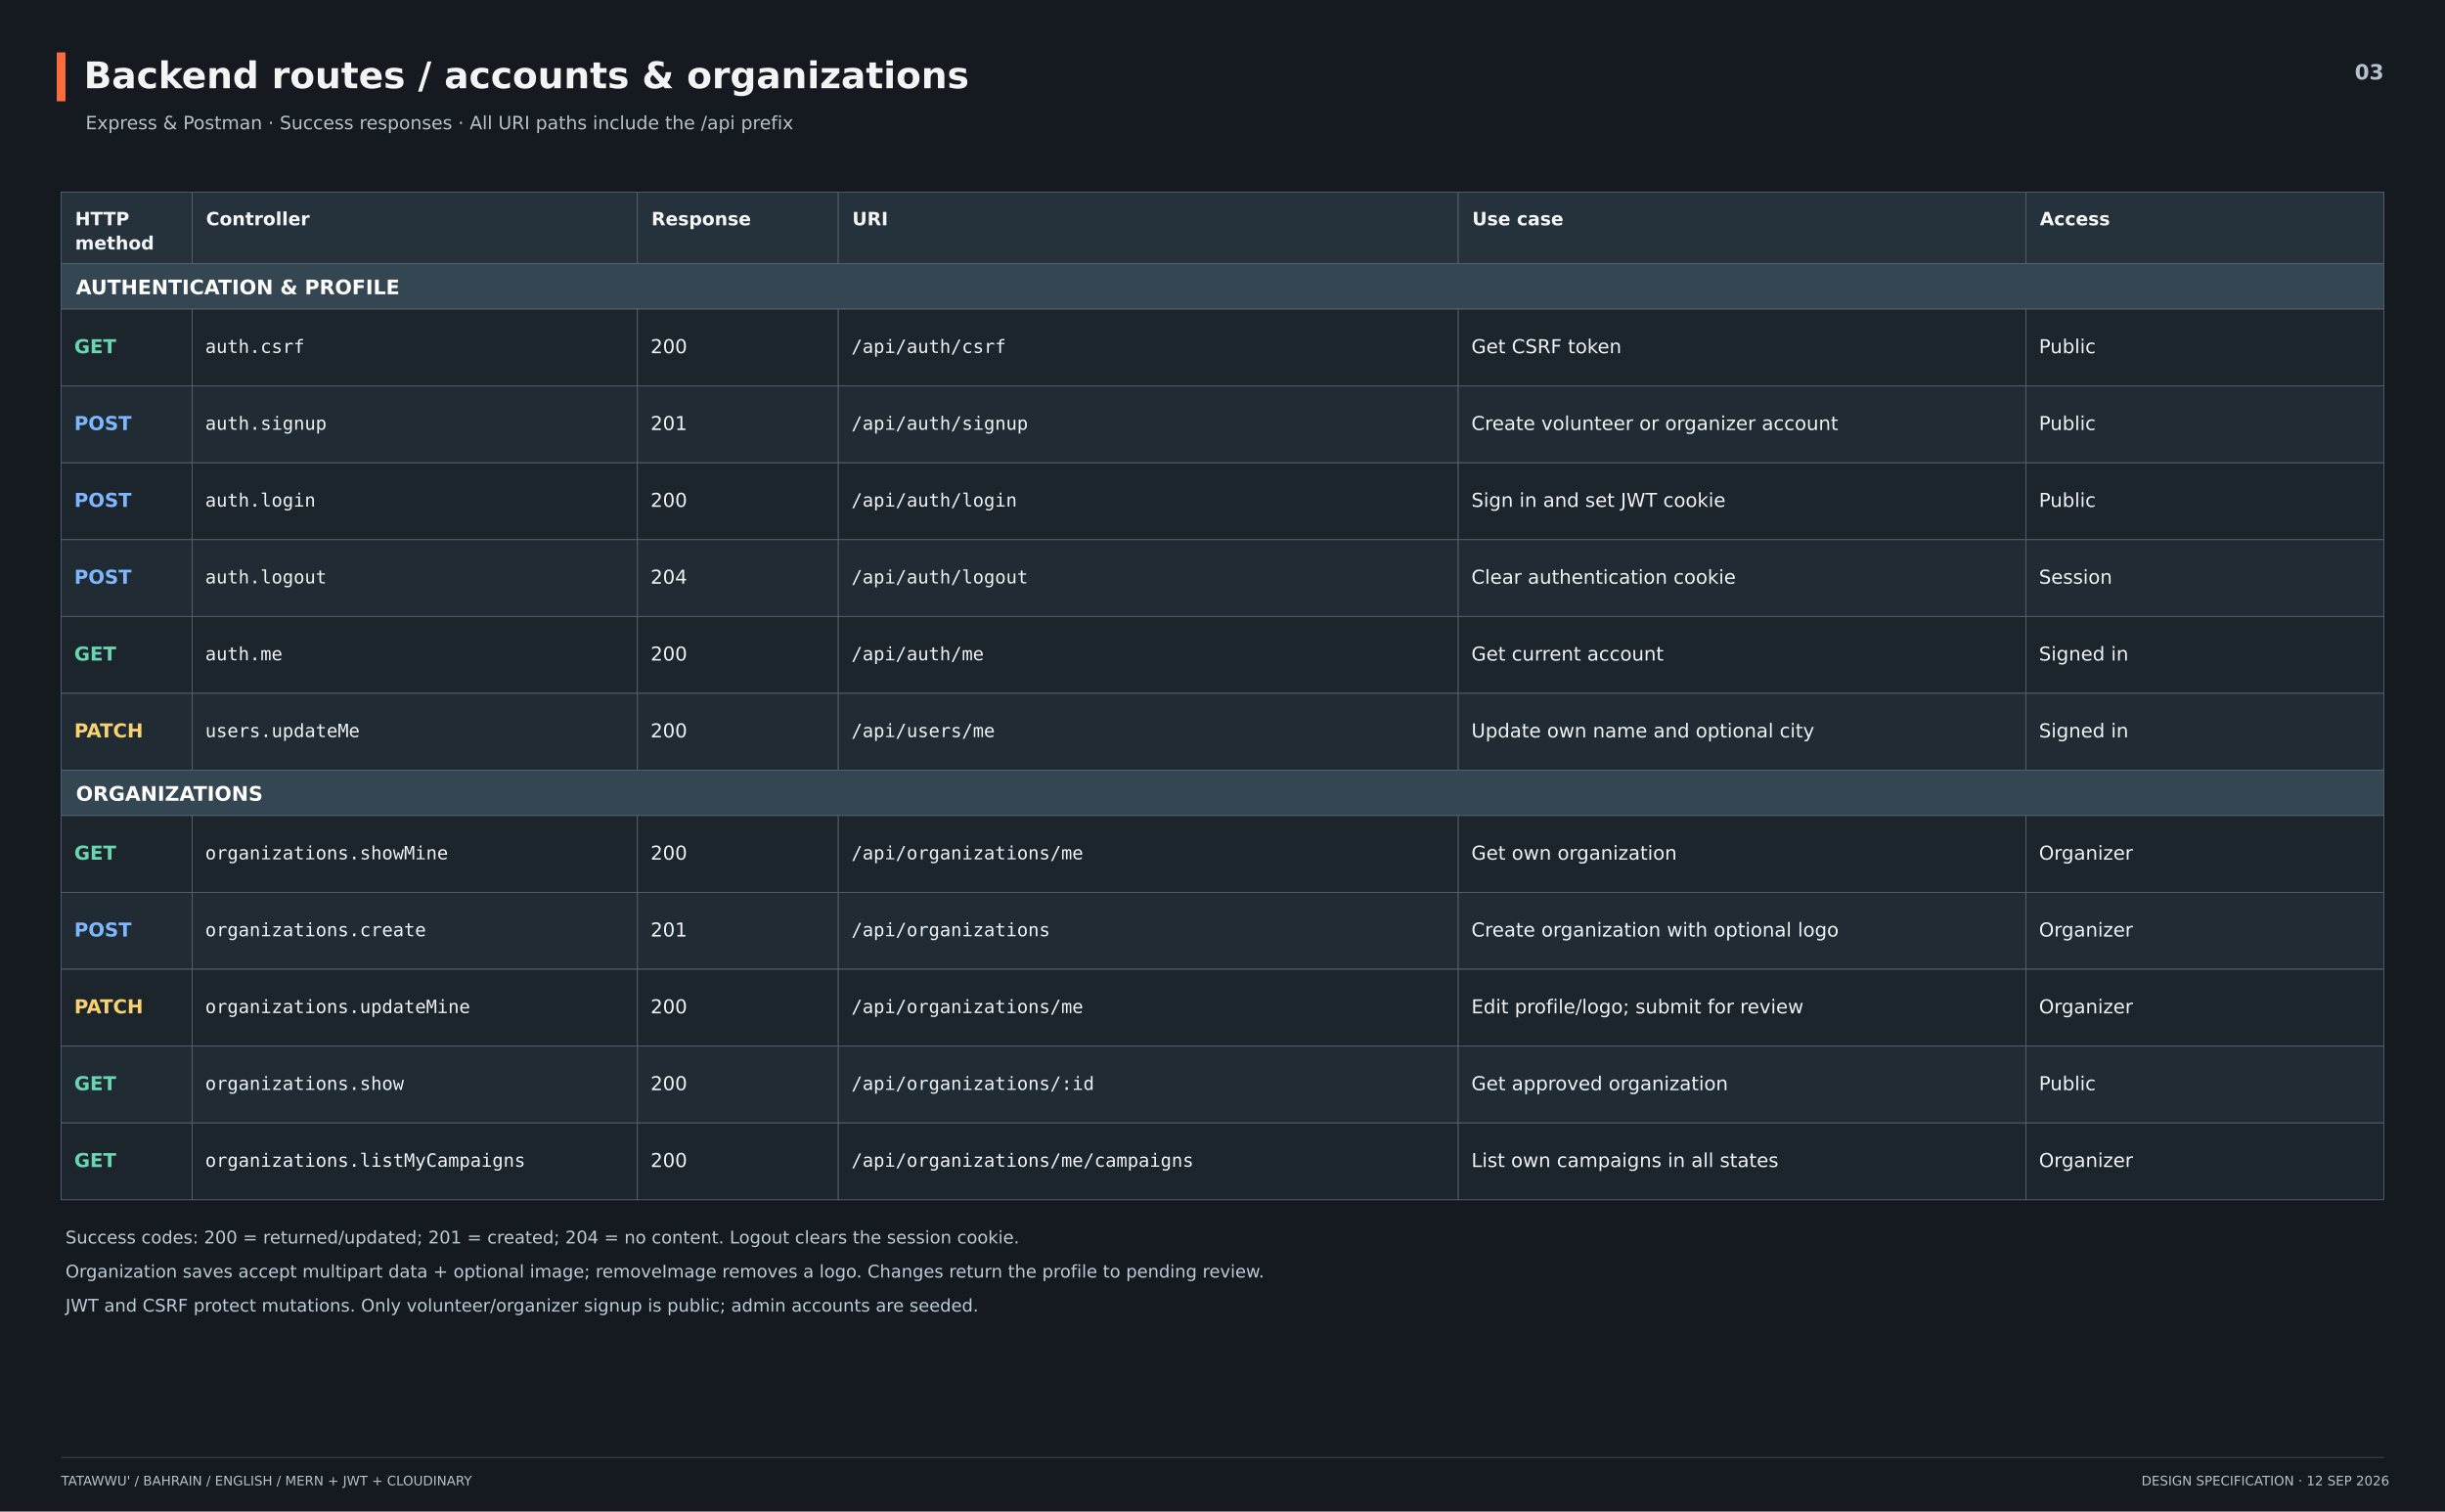
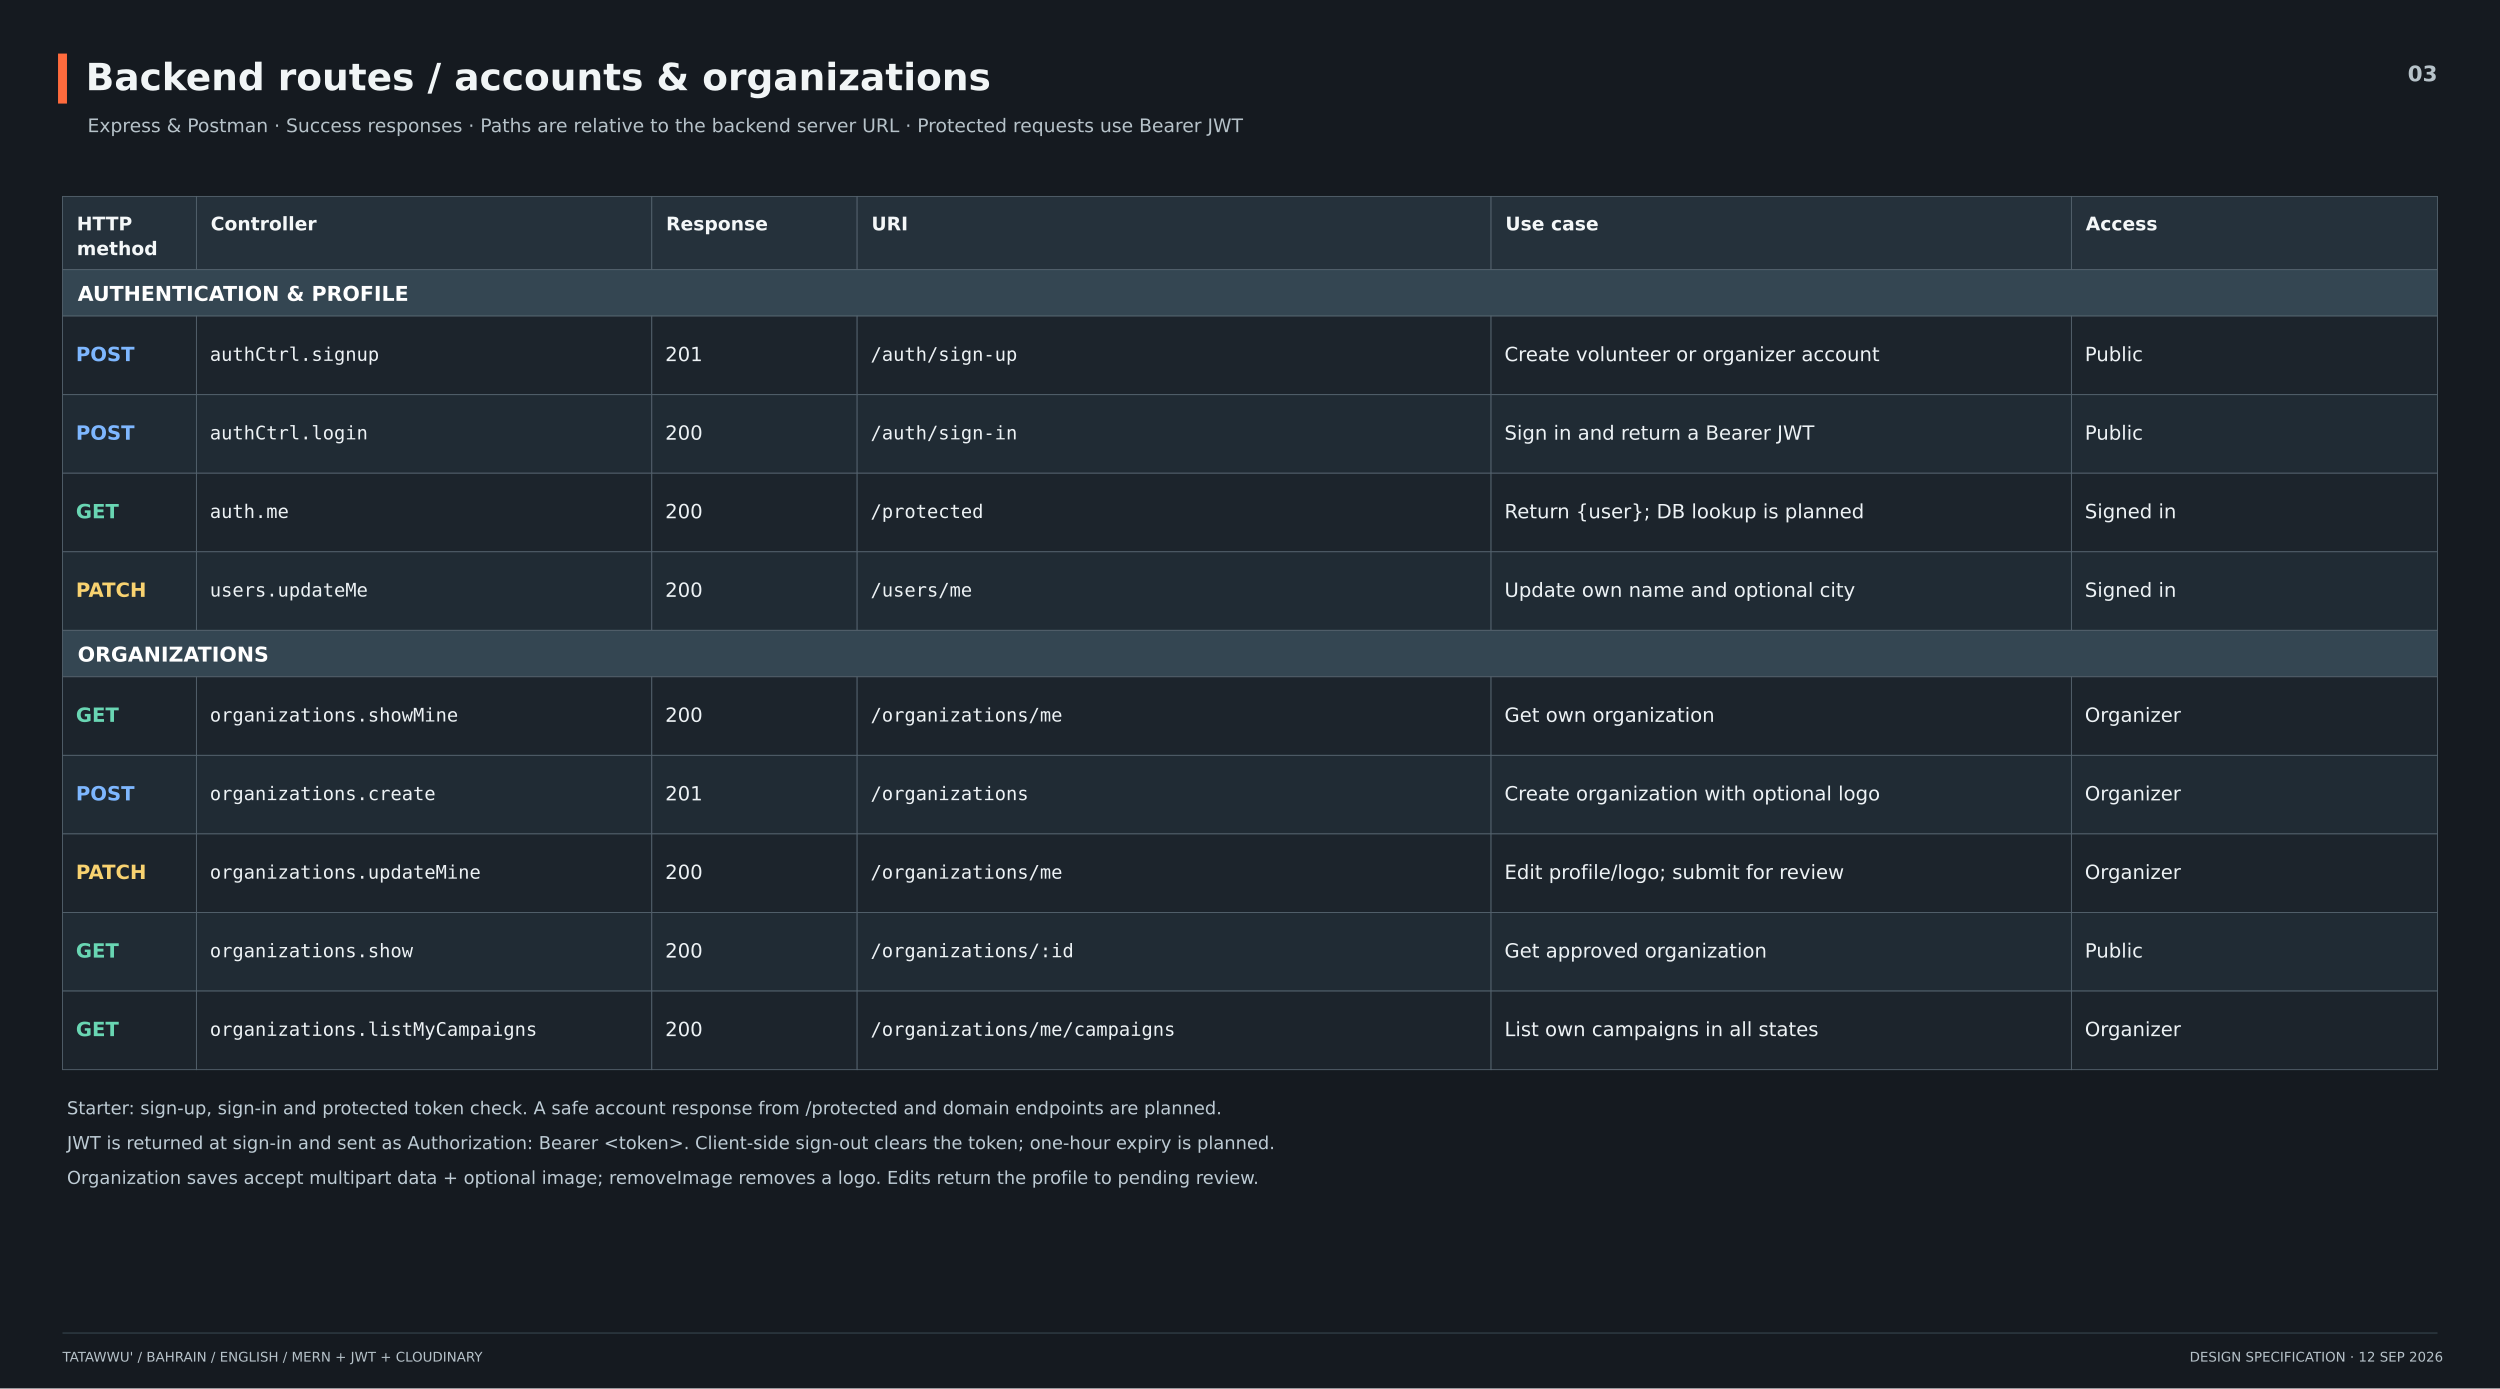
- <svg xmlns="http://www.w3.org/2000/svg" width="2800" height="1731" viewBox="0 0 2800 1731">
+ <svg xmlns="http://www.w3.org/2000/svg" width="2800" height="1555" viewBox="0 0 2800 1555">
  <rect width="100%" height="100%" fill="#151a20" />
  <rect x="65" y="60" width="10" height="56" rx="0" fill="#ff6b3d" stroke="none" stroke-width="1" />
  <text x="96.00" y="101.00" font-family="DejaVu Sans, Arial, sans-serif" font-size="42" font-weight="700" fill="#f1f5f6">Backend routes / accounts &amp; organizations</text>
-   <text x="98.00" y="148.00" font-family="DejaVu Sans, Arial, sans-serif" font-size="21" font-weight="400" fill="#b6c2c9">Express &amp; Postman · Success responses · All URI paths include the /api prefix</text>
+   <text x="98.00" y="148.00" font-family="DejaVu Sans, Arial, sans-serif" font-size="21" font-weight="400" fill="#b6c2c9">Express &amp; Postman · Success responses · Paths are relative to the backend server URL · Protected requests use Bearer JWT</text>
  <text x="2696.60" y="91.00" font-family="DejaVu Sans, Arial, sans-serif" font-size="24" font-weight="700" fill="#b6c2c9">03</text>
-   <polyline points="70,1669 2730,1669" fill="none" stroke="#3f5059" stroke-width="1" stroke-linejoin="round" />
-   <text x="70.00" y="1701.00" font-family="DejaVu Sans, Arial, sans-serif" font-size="15" font-weight="400" fill="#b6c2c9">TATAWWU'  /  BAHRAIN  /  ENGLISH  /  MERN + JWT + CLOUDINARY</text>
-   <text x="2452.36" y="1701.00" font-family="DejaVu Sans, Arial, sans-serif" font-size="15" font-weight="400" fill="#b6c2c9">DESIGN SPECIFICATION · 12 SEP 2026</text>
+   <polyline points="70,1493 2730,1493" fill="none" stroke="#3f5059" stroke-width="1" stroke-linejoin="round" />
+   <text x="70.00" y="1525.00" font-family="DejaVu Sans, Arial, sans-serif" font-size="15" font-weight="400" fill="#b6c2c9">TATAWWU'  /  BAHRAIN  /  ENGLISH  /  MERN + JWT + CLOUDINARY</text>
+   <text x="2452.36" y="1525.00" font-family="DejaVu Sans, Arial, sans-serif" font-size="15" font-weight="400" fill="#b6c2c9">DESIGN SPECIFICATION · 12 SEP 2026</text>
  <rect x="70" y="220" width="150" height="82" rx="0" fill="#25313b" stroke="#53616c" stroke-width="1" />
  <text x="86.00" y="258.00" font-family="DejaVu Sans, Arial, sans-serif" font-size="21" font-weight="700" fill="#f4f7f8">HTTP</text>
  <text x="86.00" y="285.72" font-family="DejaVu Sans, Arial, sans-serif" font-size="21" font-weight="700" fill="#f4f7f8">method</text>
  <rect x="220" y="220" width="510" height="82" rx="0" fill="#25313b" stroke="#53616c" stroke-width="1" />
  <text x="236.00" y="258.00" font-family="DejaVu Sans, Arial, sans-serif" font-size="21" font-weight="700" fill="#f4f7f8">Controller</text>
  <rect x="730" y="220" width="230" height="82" rx="0" fill="#25313b" stroke="#53616c" stroke-width="1" />
  <text x="746.00" y="258.00" font-family="DejaVu Sans, Arial, sans-serif" font-size="21" font-weight="700" fill="#f4f7f8">Response</text>
  <rect x="960" y="220" width="710" height="82" rx="0" fill="#25313b" stroke="#53616c" stroke-width="1" />
  <text x="976.00" y="258.00" font-family="DejaVu Sans, Arial, sans-serif" font-size="21" font-weight="700" fill="#f4f7f8">URI</text>
  <rect x="1670" y="220" width="650" height="82" rx="0" fill="#25313b" stroke="#53616c" stroke-width="1" />
  <text x="1686.00" y="258.00" font-family="DejaVu Sans, Arial, sans-serif" font-size="21" font-weight="700" fill="#f4f7f8">Use case</text>
  <rect x="2320" y="220" width="410" height="82" rx="0" fill="#25313b" stroke="#53616c" stroke-width="1" />
  <text x="2336.00" y="258.00" font-family="DejaVu Sans, Arial, sans-serif" font-size="21" font-weight="700" fill="#f4f7f8">Access</text>
  <rect x="70" y="302" width="2660" height="52" rx="0" fill="#344652" stroke="#53616c" stroke-width="1" />
  <text x="87.00" y="337.00" font-family="DejaVu Sans, Arial, sans-serif" font-size="23" font-weight="700" fill="#ffffff">AUTHENTICATION &amp; PROFILE</text>
  <rect x="70" y="354" width="150" height="88" rx="0" fill="#1c242c" stroke="#53616c" stroke-width="1" />
-   <text x="85.00" y="404.48" font-family="DejaVu Sans, Arial, sans-serif" font-size="22" font-weight="700" fill="#69d6b3">GET</text>
+   <text x="85.00" y="404.48" font-family="DejaVu Sans, Arial, sans-serif" font-size="22" font-weight="700" fill="#7eb7ff">POST</text>
  <rect x="220" y="354" width="510" height="88" rx="0" fill="#1c242c" stroke="#53616c" stroke-width="1" />
-   <text x="235.00" y="404.14" font-family="DejaVu Sans Mono, monospace" font-size="21" font-weight="400" fill="#edf2f5">auth.csrf</text>
+   <text x="235.00" y="404.14" font-family="DejaVu Sans Mono, monospace" font-size="21" font-weight="400" fill="#edf2f5">authCtrl.signup</text>
  <rect x="730" y="354" width="230" height="88" rx="0" fill="#1c242c" stroke="#53616c" stroke-width="1" />
-   <text x="745.00" y="404.48" font-family="DejaVu Sans, Arial, sans-serif" font-size="22" font-weight="400" fill="#edf2f5">200</text>
+   <text x="745.00" y="404.48" font-family="DejaVu Sans, Arial, sans-serif" font-size="22" font-weight="400" fill="#edf2f5">201</text>
  <rect x="960" y="354" width="710" height="88" rx="0" fill="#1c242c" stroke="#53616c" stroke-width="1" />
-   <text x="975.00" y="404.14" font-family="DejaVu Sans Mono, monospace" font-size="21" font-weight="400" fill="#edf2f5">/api/auth/csrf</text>
+   <text x="975.00" y="404.14" font-family="DejaVu Sans Mono, monospace" font-size="21" font-weight="400" fill="#edf2f5">/auth/sign-up</text>
  <rect x="1670" y="354" width="650" height="88" rx="0" fill="#1c242c" stroke="#53616c" stroke-width="1" />
-   <text x="1685.00" y="404.48" font-family="DejaVu Sans, Arial, sans-serif" font-size="22" font-weight="400" fill="#edf2f5">Get CSRF token</text>
+   <text x="1685.00" y="404.48" font-family="DejaVu Sans, Arial, sans-serif" font-size="22" font-weight="400" fill="#edf2f5">Create volunteer or organizer account</text>
  <rect x="2320" y="354" width="410" height="88" rx="0" fill="#1c242c" stroke="#53616c" stroke-width="1" />
  <text x="2335.00" y="404.48" font-family="DejaVu Sans, Arial, sans-serif" font-size="22" font-weight="400" fill="#edf2f5">Public</text>
  <rect x="70" y="442" width="150" height="88" rx="0" fill="#202b34" stroke="#53616c" stroke-width="1" />
  <text x="85.00" y="492.48" font-family="DejaVu Sans, Arial, sans-serif" font-size="22" font-weight="700" fill="#7eb7ff">POST</text>
  <rect x="220" y="442" width="510" height="88" rx="0" fill="#202b34" stroke="#53616c" stroke-width="1" />
-   <text x="235.00" y="492.14" font-family="DejaVu Sans Mono, monospace" font-size="21" font-weight="400" fill="#edf2f5">auth.signup</text>
+   <text x="235.00" y="492.14" font-family="DejaVu Sans Mono, monospace" font-size="21" font-weight="400" fill="#edf2f5">authCtrl.login</text>
  <rect x="730" y="442" width="230" height="88" rx="0" fill="#202b34" stroke="#53616c" stroke-width="1" />
-   <text x="745.00" y="492.48" font-family="DejaVu Sans, Arial, sans-serif" font-size="22" font-weight="400" fill="#edf2f5">201</text>
+   <text x="745.00" y="492.48" font-family="DejaVu Sans, Arial, sans-serif" font-size="22" font-weight="400" fill="#edf2f5">200</text>
  <rect x="960" y="442" width="710" height="88" rx="0" fill="#202b34" stroke="#53616c" stroke-width="1" />
-   <text x="975.00" y="492.14" font-family="DejaVu Sans Mono, monospace" font-size="21" font-weight="400" fill="#edf2f5">/api/auth/signup</text>
+   <text x="975.00" y="492.14" font-family="DejaVu Sans Mono, monospace" font-size="21" font-weight="400" fill="#edf2f5">/auth/sign-in</text>
  <rect x="1670" y="442" width="650" height="88" rx="0" fill="#202b34" stroke="#53616c" stroke-width="1" />
-   <text x="1685.00" y="492.48" font-family="DejaVu Sans, Arial, sans-serif" font-size="22" font-weight="400" fill="#edf2f5">Create volunteer or organizer account</text>
+   <text x="1685.00" y="492.48" font-family="DejaVu Sans, Arial, sans-serif" font-size="22" font-weight="400" fill="#edf2f5">Sign in and return a Bearer JWT</text>
  <rect x="2320" y="442" width="410" height="88" rx="0" fill="#202b34" stroke="#53616c" stroke-width="1" />
  <text x="2335.00" y="492.48" font-family="DejaVu Sans, Arial, sans-serif" font-size="22" font-weight="400" fill="#edf2f5">Public</text>
  <rect x="70" y="530" width="150" height="88" rx="0" fill="#1c242c" stroke="#53616c" stroke-width="1" />
-   <text x="85.00" y="580.48" font-family="DejaVu Sans, Arial, sans-serif" font-size="22" font-weight="700" fill="#7eb7ff">POST</text>
+   <text x="85.00" y="580.48" font-family="DejaVu Sans, Arial, sans-serif" font-size="22" font-weight="700" fill="#69d6b3">GET</text>
  <rect x="220" y="530" width="510" height="88" rx="0" fill="#1c242c" stroke="#53616c" stroke-width="1" />
-   <text x="235.00" y="580.14" font-family="DejaVu Sans Mono, monospace" font-size="21" font-weight="400" fill="#edf2f5">auth.login</text>
+   <text x="235.00" y="580.14" font-family="DejaVu Sans Mono, monospace" font-size="21" font-weight="400" fill="#edf2f5">auth.me</text>
  <rect x="730" y="530" width="230" height="88" rx="0" fill="#1c242c" stroke="#53616c" stroke-width="1" />
  <text x="745.00" y="580.48" font-family="DejaVu Sans, Arial, sans-serif" font-size="22" font-weight="400" fill="#edf2f5">200</text>
  <rect x="960" y="530" width="710" height="88" rx="0" fill="#1c242c" stroke="#53616c" stroke-width="1" />
-   <text x="975.00" y="580.14" font-family="DejaVu Sans Mono, monospace" font-size="21" font-weight="400" fill="#edf2f5">/api/auth/login</text>
+   <text x="975.00" y="580.14" font-family="DejaVu Sans Mono, monospace" font-size="21" font-weight="400" fill="#edf2f5">/protected</text>
  <rect x="1670" y="530" width="650" height="88" rx="0" fill="#1c242c" stroke="#53616c" stroke-width="1" />
-   <text x="1685.00" y="580.48" font-family="DejaVu Sans, Arial, sans-serif" font-size="22" font-weight="400" fill="#edf2f5">Sign in and set JWT cookie</text>
+   <text x="1685.00" y="580.48" font-family="DejaVu Sans, Arial, sans-serif" font-size="22" font-weight="400" fill="#edf2f5">Return {user}; DB lookup is planned</text>
  <rect x="2320" y="530" width="410" height="88" rx="0" fill="#1c242c" stroke="#53616c" stroke-width="1" />
-   <text x="2335.00" y="580.48" font-family="DejaVu Sans, Arial, sans-serif" font-size="22" font-weight="400" fill="#edf2f5">Public</text>
+   <text x="2335.00" y="580.48" font-family="DejaVu Sans, Arial, sans-serif" font-size="22" font-weight="400" fill="#edf2f5">Signed in</text>
  <rect x="70" y="618" width="150" height="88" rx="0" fill="#202b34" stroke="#53616c" stroke-width="1" />
-   <text x="85.00" y="668.48" font-family="DejaVu Sans, Arial, sans-serif" font-size="22" font-weight="700" fill="#7eb7ff">POST</text>
+   <text x="85.00" y="668.48" font-family="DejaVu Sans, Arial, sans-serif" font-size="22" font-weight="700" fill="#f8d270">PATCH</text>
  <rect x="220" y="618" width="510" height="88" rx="0" fill="#202b34" stroke="#53616c" stroke-width="1" />
-   <text x="235.00" y="668.14" font-family="DejaVu Sans Mono, monospace" font-size="21" font-weight="400" fill="#edf2f5">auth.logout</text>
+   <text x="235.00" y="668.14" font-family="DejaVu Sans Mono, monospace" font-size="21" font-weight="400" fill="#edf2f5">users.updateMe</text>
  <rect x="730" y="618" width="230" height="88" rx="0" fill="#202b34" stroke="#53616c" stroke-width="1" />
-   <text x="745.00" y="668.48" font-family="DejaVu Sans, Arial, sans-serif" font-size="22" font-weight="400" fill="#edf2f5">204</text>
+   <text x="745.00" y="668.48" font-family="DejaVu Sans, Arial, sans-serif" font-size="22" font-weight="400" fill="#edf2f5">200</text>
  <rect x="960" y="618" width="710" height="88" rx="0" fill="#202b34" stroke="#53616c" stroke-width="1" />
-   <text x="975.00" y="668.14" font-family="DejaVu Sans Mono, monospace" font-size="21" font-weight="400" fill="#edf2f5">/api/auth/logout</text>
+   <text x="975.00" y="668.14" font-family="DejaVu Sans Mono, monospace" font-size="21" font-weight="400" fill="#edf2f5">/users/me</text>
  <rect x="1670" y="618" width="650" height="88" rx="0" fill="#202b34" stroke="#53616c" stroke-width="1" />
-   <text x="1685.00" y="668.48" font-family="DejaVu Sans, Arial, sans-serif" font-size="22" font-weight="400" fill="#edf2f5">Clear authentication cookie</text>
+   <text x="1685.00" y="668.48" font-family="DejaVu Sans, Arial, sans-serif" font-size="22" font-weight="400" fill="#edf2f5">Update own name and optional city</text>
  <rect x="2320" y="618" width="410" height="88" rx="0" fill="#202b34" stroke="#53616c" stroke-width="1" />
-   <text x="2335.00" y="668.48" font-family="DejaVu Sans, Arial, sans-serif" font-size="22" font-weight="400" fill="#edf2f5">Session</text>
-   <rect x="70" y="706" width="150" height="88" rx="0" fill="#1c242c" stroke="#53616c" stroke-width="1" />
-   <text x="85.00" y="756.48" font-family="DejaVu Sans, Arial, sans-serif" font-size="22" font-weight="700" fill="#69d6b3">GET</text>
-   <rect x="220" y="706" width="510" height="88" rx="0" fill="#1c242c" stroke="#53616c" stroke-width="1" />
-   <text x="235.00" y="756.14" font-family="DejaVu Sans Mono, monospace" font-size="21" font-weight="400" fill="#edf2f5">auth.me</text>
-   <rect x="730" y="706" width="230" height="88" rx="0" fill="#1c242c" stroke="#53616c" stroke-width="1" />
-   <text x="745.00" y="756.48" font-family="DejaVu Sans, Arial, sans-serif" font-size="22" font-weight="400" fill="#edf2f5">200</text>
-   <rect x="960" y="706" width="710" height="88" rx="0" fill="#1c242c" stroke="#53616c" stroke-width="1" />
-   <text x="975.00" y="756.14" font-family="DejaVu Sans Mono, monospace" font-size="21" font-weight="400" fill="#edf2f5">/api/auth/me</text>
-   <rect x="1670" y="706" width="650" height="88" rx="0" fill="#1c242c" stroke="#53616c" stroke-width="1" />
-   <text x="1685.00" y="756.48" font-family="DejaVu Sans, Arial, sans-serif" font-size="22" font-weight="400" fill="#edf2f5">Get current account</text>
-   <rect x="2320" y="706" width="410" height="88" rx="0" fill="#1c242c" stroke="#53616c" stroke-width="1" />
-   <text x="2335.00" y="756.48" font-family="DejaVu Sans, Arial, sans-serif" font-size="22" font-weight="400" fill="#edf2f5">Signed in</text>
-   <rect x="70" y="794" width="150" height="88" rx="0" fill="#202b34" stroke="#53616c" stroke-width="1" />
-   <text x="85.00" y="844.48" font-family="DejaVu Sans, Arial, sans-serif" font-size="22" font-weight="700" fill="#f8d270">PATCH</text>
-   <rect x="220" y="794" width="510" height="88" rx="0" fill="#202b34" stroke="#53616c" stroke-width="1" />
-   <text x="235.00" y="844.14" font-family="DejaVu Sans Mono, monospace" font-size="21" font-weight="400" fill="#edf2f5">users.updateMe</text>
-   <rect x="730" y="794" width="230" height="88" rx="0" fill="#202b34" stroke="#53616c" stroke-width="1" />
-   <text x="745.00" y="844.48" font-family="DejaVu Sans, Arial, sans-serif" font-size="22" font-weight="400" fill="#edf2f5">200</text>
-   <rect x="960" y="794" width="710" height="88" rx="0" fill="#202b34" stroke="#53616c" stroke-width="1" />
-   <text x="975.00" y="844.14" font-family="DejaVu Sans Mono, monospace" font-size="21" font-weight="400" fill="#edf2f5">/api/users/me</text>
-   <rect x="1670" y="794" width="650" height="88" rx="0" fill="#202b34" stroke="#53616c" stroke-width="1" />
-   <text x="1685.00" y="844.48" font-family="DejaVu Sans, Arial, sans-serif" font-size="22" font-weight="400" fill="#edf2f5">Update own name and optional city</text>
-   <rect x="2320" y="794" width="410" height="88" rx="0" fill="#202b34" stroke="#53616c" stroke-width="1" />
-   <text x="2335.00" y="844.48" font-family="DejaVu Sans, Arial, sans-serif" font-size="22" font-weight="400" fill="#edf2f5">Signed in</text>
-   <rect x="70" y="882" width="2660" height="52" rx="0" fill="#344652" stroke="#53616c" stroke-width="1" />
-   <text x="87.00" y="917.00" font-family="DejaVu Sans, Arial, sans-serif" font-size="23" font-weight="700" fill="#ffffff">ORGANIZATIONS</text>
+   <text x="2335.00" y="668.48" font-family="DejaVu Sans, Arial, sans-serif" font-size="22" font-weight="400" fill="#edf2f5">Signed in</text>
+   <rect x="70" y="706" width="2660" height="52" rx="0" fill="#344652" stroke="#53616c" stroke-width="1" />
+   <text x="87.00" y="741.00" font-family="DejaVu Sans, Arial, sans-serif" font-size="23" font-weight="700" fill="#ffffff">ORGANIZATIONS</text>
+   <rect x="70" y="758" width="150" height="88" rx="0" fill="#1c242c" stroke="#53616c" stroke-width="1" />
+   <text x="85.00" y="808.48" font-family="DejaVu Sans, Arial, sans-serif" font-size="22" font-weight="700" fill="#69d6b3">GET</text>
+   <rect x="220" y="758" width="510" height="88" rx="0" fill="#1c242c" stroke="#53616c" stroke-width="1" />
+   <text x="235.00" y="808.14" font-family="DejaVu Sans Mono, monospace" font-size="21" font-weight="400" fill="#edf2f5">organizations.showMine</text>
+   <rect x="730" y="758" width="230" height="88" rx="0" fill="#1c242c" stroke="#53616c" stroke-width="1" />
+   <text x="745.00" y="808.48" font-family="DejaVu Sans, Arial, sans-serif" font-size="22" font-weight="400" fill="#edf2f5">200</text>
+   <rect x="960" y="758" width="710" height="88" rx="0" fill="#1c242c" stroke="#53616c" stroke-width="1" />
+   <text x="975.00" y="808.14" font-family="DejaVu Sans Mono, monospace" font-size="21" font-weight="400" fill="#edf2f5">/organizations/me</text>
+   <rect x="1670" y="758" width="650" height="88" rx="0" fill="#1c242c" stroke="#53616c" stroke-width="1" />
+   <text x="1685.00" y="808.48" font-family="DejaVu Sans, Arial, sans-serif" font-size="22" font-weight="400" fill="#edf2f5">Get own organization</text>
+   <rect x="2320" y="758" width="410" height="88" rx="0" fill="#1c242c" stroke="#53616c" stroke-width="1" />
+   <text x="2335.00" y="808.48" font-family="DejaVu Sans, Arial, sans-serif" font-size="22" font-weight="400" fill="#edf2f5">Organizer</text>
+   <rect x="70" y="846" width="150" height="88" rx="0" fill="#202b34" stroke="#53616c" stroke-width="1" />
+   <text x="85.00" y="896.48" font-family="DejaVu Sans, Arial, sans-serif" font-size="22" font-weight="700" fill="#7eb7ff">POST</text>
+   <rect x="220" y="846" width="510" height="88" rx="0" fill="#202b34" stroke="#53616c" stroke-width="1" />
+   <text x="235.00" y="896.14" font-family="DejaVu Sans Mono, monospace" font-size="21" font-weight="400" fill="#edf2f5">organizations.create</text>
+   <rect x="730" y="846" width="230" height="88" rx="0" fill="#202b34" stroke="#53616c" stroke-width="1" />
+   <text x="745.00" y="896.48" font-family="DejaVu Sans, Arial, sans-serif" font-size="22" font-weight="400" fill="#edf2f5">201</text>
+   <rect x="960" y="846" width="710" height="88" rx="0" fill="#202b34" stroke="#53616c" stroke-width="1" />
+   <text x="975.00" y="896.14" font-family="DejaVu Sans Mono, monospace" font-size="21" font-weight="400" fill="#edf2f5">/organizations</text>
+   <rect x="1670" y="846" width="650" height="88" rx="0" fill="#202b34" stroke="#53616c" stroke-width="1" />
+   <text x="1685.00" y="896.48" font-family="DejaVu Sans, Arial, sans-serif" font-size="22" font-weight="400" fill="#edf2f5">Create organization with optional logo</text>
+   <rect x="2320" y="846" width="410" height="88" rx="0" fill="#202b34" stroke="#53616c" stroke-width="1" />
+   <text x="2335.00" y="896.48" font-family="DejaVu Sans, Arial, sans-serif" font-size="22" font-weight="400" fill="#edf2f5">Organizer</text>
  <rect x="70" y="934" width="150" height="88" rx="0" fill="#1c242c" stroke="#53616c" stroke-width="1" />
-   <text x="85.00" y="984.48" font-family="DejaVu Sans, Arial, sans-serif" font-size="22" font-weight="700" fill="#69d6b3">GET</text>
+   <text x="85.00" y="984.48" font-family="DejaVu Sans, Arial, sans-serif" font-size="22" font-weight="700" fill="#f8d270">PATCH</text>
  <rect x="220" y="934" width="510" height="88" rx="0" fill="#1c242c" stroke="#53616c" stroke-width="1" />
-   <text x="235.00" y="984.14" font-family="DejaVu Sans Mono, monospace" font-size="21" font-weight="400" fill="#edf2f5">organizations.showMine</text>
+   <text x="235.00" y="984.14" font-family="DejaVu Sans Mono, monospace" font-size="21" font-weight="400" fill="#edf2f5">organizations.updateMine</text>
  <rect x="730" y="934" width="230" height="88" rx="0" fill="#1c242c" stroke="#53616c" stroke-width="1" />
  <text x="745.00" y="984.48" font-family="DejaVu Sans, Arial, sans-serif" font-size="22" font-weight="400" fill="#edf2f5">200</text>
  <rect x="960" y="934" width="710" height="88" rx="0" fill="#1c242c" stroke="#53616c" stroke-width="1" />
-   <text x="975.00" y="984.14" font-family="DejaVu Sans Mono, monospace" font-size="21" font-weight="400" fill="#edf2f5">/api/organizations/me</text>
+   <text x="975.00" y="984.14" font-family="DejaVu Sans Mono, monospace" font-size="21" font-weight="400" fill="#edf2f5">/organizations/me</text>
  <rect x="1670" y="934" width="650" height="88" rx="0" fill="#1c242c" stroke="#53616c" stroke-width="1" />
-   <text x="1685.00" y="984.48" font-family="DejaVu Sans, Arial, sans-serif" font-size="22" font-weight="400" fill="#edf2f5">Get own organization</text>
+   <text x="1685.00" y="984.48" font-family="DejaVu Sans, Arial, sans-serif" font-size="22" font-weight="400" fill="#edf2f5">Edit profile/logo; submit for review</text>
  <rect x="2320" y="934" width="410" height="88" rx="0" fill="#1c242c" stroke="#53616c" stroke-width="1" />
  <text x="2335.00" y="984.48" font-family="DejaVu Sans, Arial, sans-serif" font-size="22" font-weight="400" fill="#edf2f5">Organizer</text>
  <rect x="70" y="1022" width="150" height="88" rx="0" fill="#202b34" stroke="#53616c" stroke-width="1" />
-   <text x="85.00" y="1072.48" font-family="DejaVu Sans, Arial, sans-serif" font-size="22" font-weight="700" fill="#7eb7ff">POST</text>
+   <text x="85.00" y="1072.48" font-family="DejaVu Sans, Arial, sans-serif" font-size="22" font-weight="700" fill="#69d6b3">GET</text>
  <rect x="220" y="1022" width="510" height="88" rx="0" fill="#202b34" stroke="#53616c" stroke-width="1" />
-   <text x="235.00" y="1072.14" font-family="DejaVu Sans Mono, monospace" font-size="21" font-weight="400" fill="#edf2f5">organizations.create</text>
+   <text x="235.00" y="1072.14" font-family="DejaVu Sans Mono, monospace" font-size="21" font-weight="400" fill="#edf2f5">organizations.show</text>
  <rect x="730" y="1022" width="230" height="88" rx="0" fill="#202b34" stroke="#53616c" stroke-width="1" />
-   <text x="745.00" y="1072.48" font-family="DejaVu Sans, Arial, sans-serif" font-size="22" font-weight="400" fill="#edf2f5">201</text>
+   <text x="745.00" y="1072.48" font-family="DejaVu Sans, Arial, sans-serif" font-size="22" font-weight="400" fill="#edf2f5">200</text>
  <rect x="960" y="1022" width="710" height="88" rx="0" fill="#202b34" stroke="#53616c" stroke-width="1" />
-   <text x="975.00" y="1072.14" font-family="DejaVu Sans Mono, monospace" font-size="21" font-weight="400" fill="#edf2f5">/api/organizations</text>
+   <text x="975.00" y="1072.14" font-family="DejaVu Sans Mono, monospace" font-size="21" font-weight="400" fill="#edf2f5">/organizations/:id</text>
  <rect x="1670" y="1022" width="650" height="88" rx="0" fill="#202b34" stroke="#53616c" stroke-width="1" />
-   <text x="1685.00" y="1072.48" font-family="DejaVu Sans, Arial, sans-serif" font-size="22" font-weight="400" fill="#edf2f5">Create organization with optional logo</text>
+   <text x="1685.00" y="1072.48" font-family="DejaVu Sans, Arial, sans-serif" font-size="22" font-weight="400" fill="#edf2f5">Get approved organization</text>
  <rect x="2320" y="1022" width="410" height="88" rx="0" fill="#202b34" stroke="#53616c" stroke-width="1" />
-   <text x="2335.00" y="1072.48" font-family="DejaVu Sans, Arial, sans-serif" font-size="22" font-weight="400" fill="#edf2f5">Organizer</text>
+   <text x="2335.00" y="1072.48" font-family="DejaVu Sans, Arial, sans-serif" font-size="22" font-weight="400" fill="#edf2f5">Public</text>
  <rect x="70" y="1110" width="150" height="88" rx="0" fill="#1c242c" stroke="#53616c" stroke-width="1" />
-   <text x="85.00" y="1160.48" font-family="DejaVu Sans, Arial, sans-serif" font-size="22" font-weight="700" fill="#f8d270">PATCH</text>
+   <text x="85.00" y="1160.48" font-family="DejaVu Sans, Arial, sans-serif" font-size="22" font-weight="700" fill="#69d6b3">GET</text>
  <rect x="220" y="1110" width="510" height="88" rx="0" fill="#1c242c" stroke="#53616c" stroke-width="1" />
-   <text x="235.00" y="1160.14" font-family="DejaVu Sans Mono, monospace" font-size="21" font-weight="400" fill="#edf2f5">organizations.updateMine</text>
+   <text x="235.00" y="1160.14" font-family="DejaVu Sans Mono, monospace" font-size="21" font-weight="400" fill="#edf2f5">organizations.listMyCampaigns</text>
  <rect x="730" y="1110" width="230" height="88" rx="0" fill="#1c242c" stroke="#53616c" stroke-width="1" />
  <text x="745.00" y="1160.48" font-family="DejaVu Sans, Arial, sans-serif" font-size="22" font-weight="400" fill="#edf2f5">200</text>
  <rect x="960" y="1110" width="710" height="88" rx="0" fill="#1c242c" stroke="#53616c" stroke-width="1" />
-   <text x="975.00" y="1160.14" font-family="DejaVu Sans Mono, monospace" font-size="21" font-weight="400" fill="#edf2f5">/api/organizations/me</text>
+   <text x="975.00" y="1160.14" font-family="DejaVu Sans Mono, monospace" font-size="21" font-weight="400" fill="#edf2f5">/organizations/me/campaigns</text>
  <rect x="1670" y="1110" width="650" height="88" rx="0" fill="#1c242c" stroke="#53616c" stroke-width="1" />
-   <text x="1685.00" y="1160.48" font-family="DejaVu Sans, Arial, sans-serif" font-size="22" font-weight="400" fill="#edf2f5">Edit profile/logo; submit for review</text>
+   <text x="1685.00" y="1160.48" font-family="DejaVu Sans, Arial, sans-serif" font-size="22" font-weight="400" fill="#edf2f5">List own campaigns in all states</text>
  <rect x="2320" y="1110" width="410" height="88" rx="0" fill="#1c242c" stroke="#53616c" stroke-width="1" />
  <text x="2335.00" y="1160.48" font-family="DejaVu Sans, Arial, sans-serif" font-size="22" font-weight="400" fill="#edf2f5">Organizer</text>
-   <rect x="70" y="1198" width="150" height="88" rx="0" fill="#202b34" stroke="#53616c" stroke-width="1" />
-   <text x="85.00" y="1248.48" font-family="DejaVu Sans, Arial, sans-serif" font-size="22" font-weight="700" fill="#69d6b3">GET</text>
-   <rect x="220" y="1198" width="510" height="88" rx="0" fill="#202b34" stroke="#53616c" stroke-width="1" />
-   <text x="235.00" y="1248.14" font-family="DejaVu Sans Mono, monospace" font-size="21" font-weight="400" fill="#edf2f5">organizations.show</text>
-   <rect x="730" y="1198" width="230" height="88" rx="0" fill="#202b34" stroke="#53616c" stroke-width="1" />
-   <text x="745.00" y="1248.48" font-family="DejaVu Sans, Arial, sans-serif" font-size="22" font-weight="400" fill="#edf2f5">200</text>
-   <rect x="960" y="1198" width="710" height="88" rx="0" fill="#202b34" stroke="#53616c" stroke-width="1" />
-   <text x="975.00" y="1248.14" font-family="DejaVu Sans Mono, monospace" font-size="21" font-weight="400" fill="#edf2f5">/api/organizations/:id</text>
-   <rect x="1670" y="1198" width="650" height="88" rx="0" fill="#202b34" stroke="#53616c" stroke-width="1" />
-   <text x="1685.00" y="1248.48" font-family="DejaVu Sans, Arial, sans-serif" font-size="22" font-weight="400" fill="#edf2f5">Get approved organization</text>
-   <rect x="2320" y="1198" width="410" height="88" rx="0" fill="#202b34" stroke="#53616c" stroke-width="1" />
-   <text x="2335.00" y="1248.48" font-family="DejaVu Sans, Arial, sans-serif" font-size="22" font-weight="400" fill="#edf2f5">Public</text>
-   <rect x="70" y="1286" width="150" height="88" rx="0" fill="#1c242c" stroke="#53616c" stroke-width="1" />
-   <text x="85.00" y="1336.48" font-family="DejaVu Sans, Arial, sans-serif" font-size="22" font-weight="700" fill="#69d6b3">GET</text>
-   <rect x="220" y="1286" width="510" height="88" rx="0" fill="#1c242c" stroke="#53616c" stroke-width="1" />
-   <text x="235.00" y="1336.14" font-family="DejaVu Sans Mono, monospace" font-size="21" font-weight="400" fill="#edf2f5">organizations.listMyCampaigns</text>
-   <rect x="730" y="1286" width="230" height="88" rx="0" fill="#1c242c" stroke="#53616c" stroke-width="1" />
-   <text x="745.00" y="1336.48" font-family="DejaVu Sans, Arial, sans-serif" font-size="22" font-weight="400" fill="#edf2f5">200</text>
-   <rect x="960" y="1286" width="710" height="88" rx="0" fill="#1c242c" stroke="#53616c" stroke-width="1" />
-   <text x="975.00" y="1336.14" font-family="DejaVu Sans Mono, monospace" font-size="21" font-weight="400" fill="#edf2f5">/api/organizations/me/campaigns</text>
-   <rect x="1670" y="1286" width="650" height="88" rx="0" fill="#1c242c" stroke="#53616c" stroke-width="1" />
-   <text x="1685.00" y="1336.48" font-family="DejaVu Sans, Arial, sans-serif" font-size="22" font-weight="400" fill="#edf2f5">List own campaigns in all states</text>
-   <rect x="2320" y="1286" width="410" height="88" rx="0" fill="#1c242c" stroke="#53616c" stroke-width="1" />
-   <text x="2335.00" y="1336.48" font-family="DejaVu Sans, Arial, sans-serif" font-size="22" font-weight="400" fill="#edf2f5">Organizer</text>
-   <text x="75.00" y="1424.00" font-family="DejaVu Sans, Arial, sans-serif" font-size="20" font-weight="400" fill="#bdcbd4">Success codes: 200 = returned/updated; 201 = created; 204 = no content. Logout clears the session cookie.</text>
-   <text x="75.00" y="1463.00" font-family="DejaVu Sans, Arial, sans-serif" font-size="20" font-weight="400" fill="#bdcbd4">Organization saves accept multipart data + optional image; removeImage removes a logo. Changes return the profile to pending review.</text>
-   <text x="75.00" y="1502.00" font-family="DejaVu Sans, Arial, sans-serif" font-size="20" font-weight="400" fill="#bdcbd4">JWT and CSRF protect mutations. Only volunteer/organizer signup is public; admin accounts are seeded.</text>
+   <text x="75.00" y="1248.00" font-family="DejaVu Sans, Arial, sans-serif" font-size="20" font-weight="400" fill="#bdcbd4">Starter: sign-up, sign-in and protected token check. A safe account response from /protected and domain endpoints are planned.</text>
+   <text x="75.00" y="1287.00" font-family="DejaVu Sans, Arial, sans-serif" font-size="20" font-weight="400" fill="#bdcbd4">JWT is returned at sign-in and sent as Authorization: Bearer &lt;token&gt;. Client-side sign-out clears the token; one-hour expiry is planned.</text>
+   <text x="75.00" y="1326.00" font-family="DejaVu Sans, Arial, sans-serif" font-size="20" font-weight="400" fill="#bdcbd4">Organization saves accept multipart data + optional image; removeImage removes a logo. Edits return the profile to pending review.</text>
</svg>
